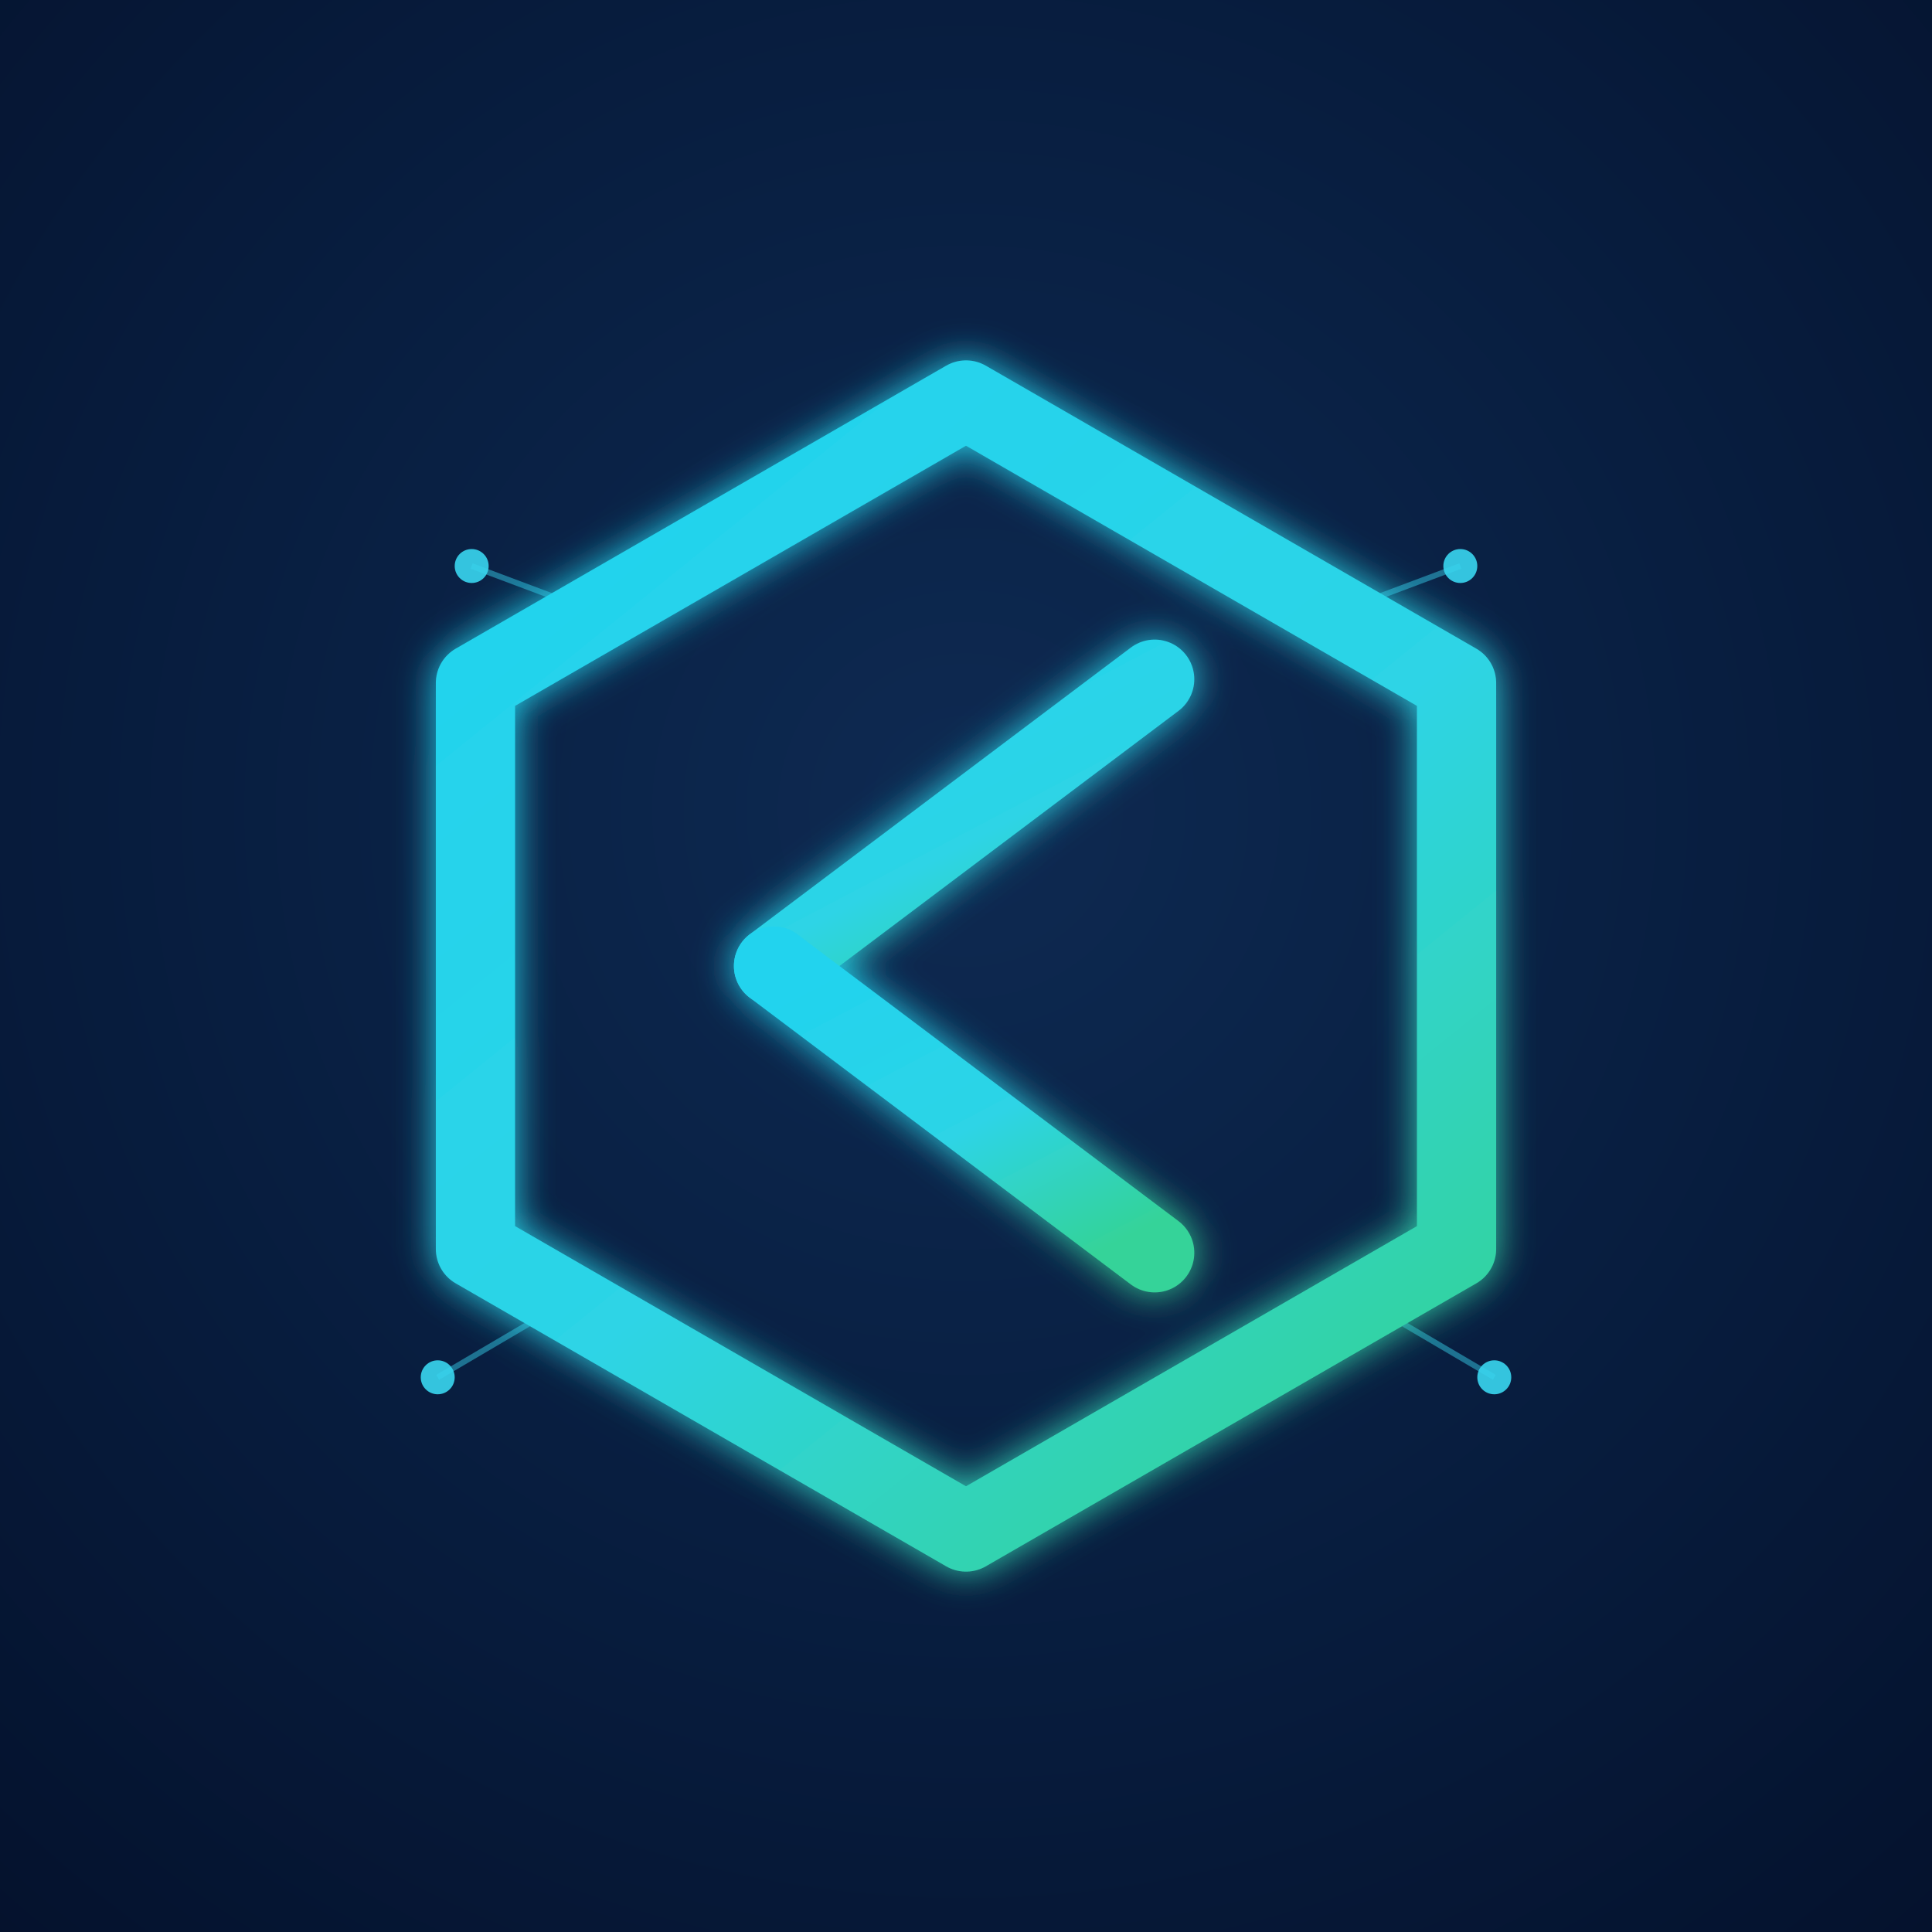
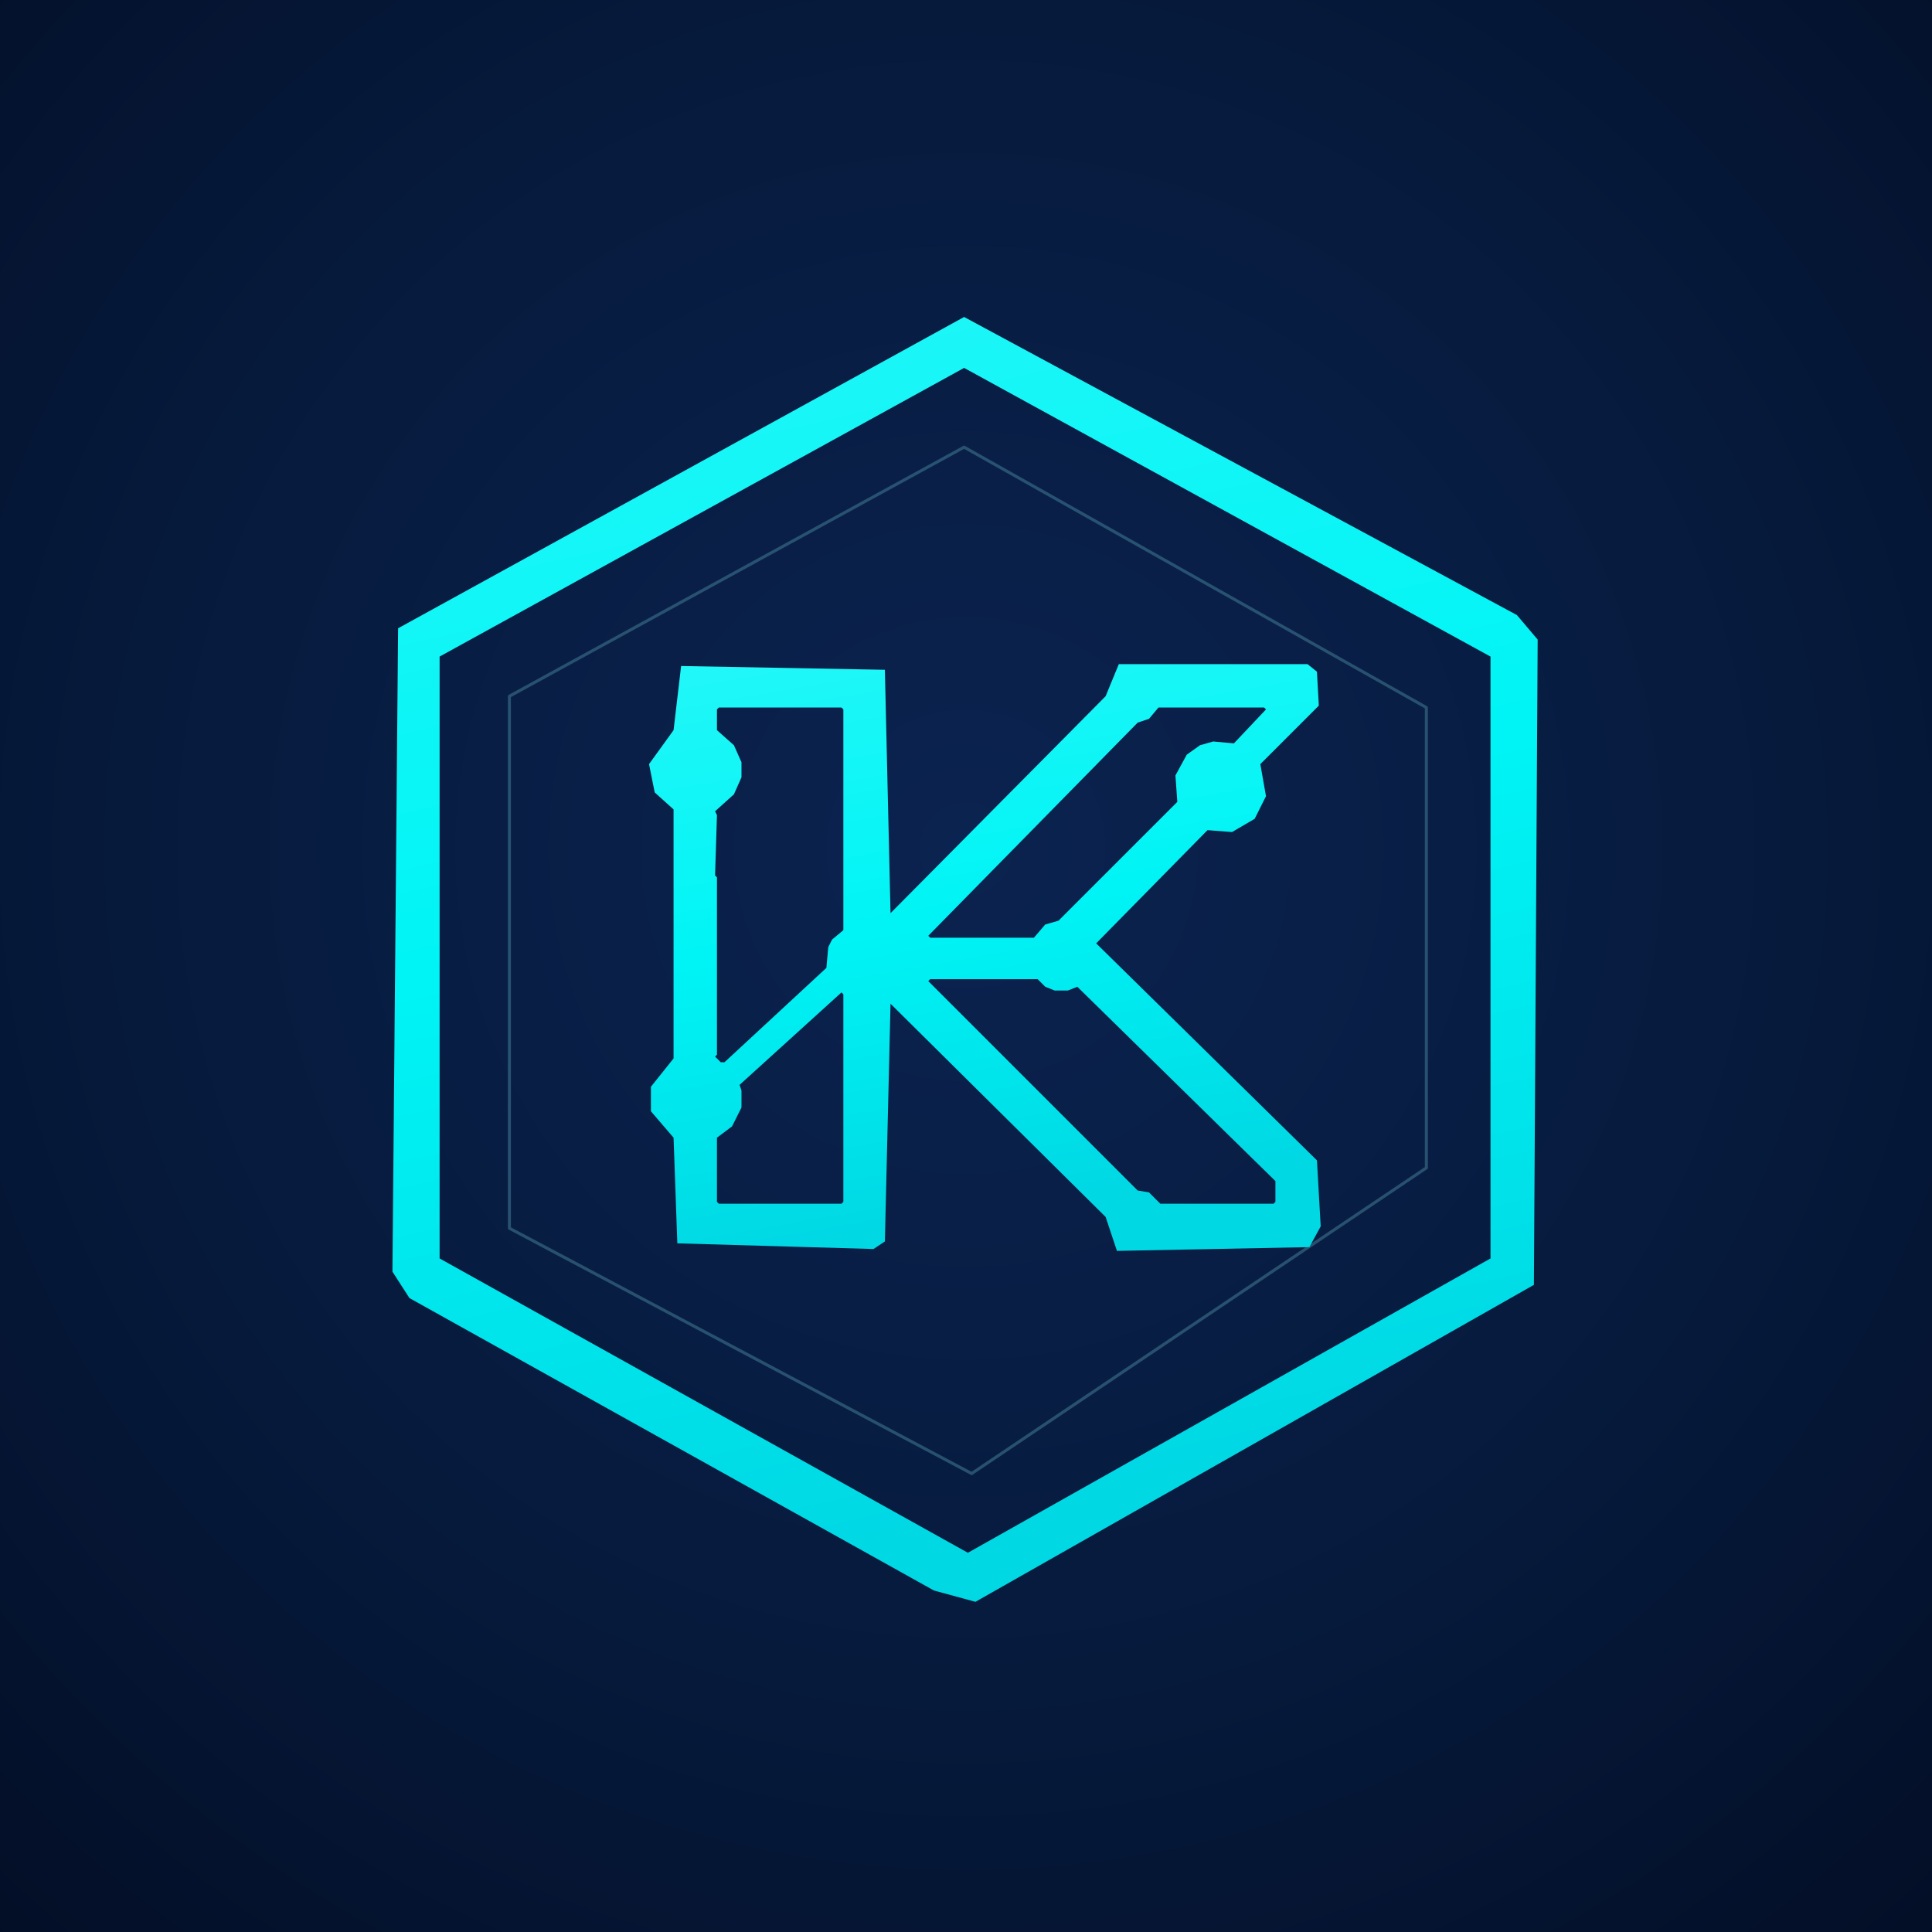
<svg xmlns="http://www.w3.org/2000/svg" width="1024" height="1024" viewBox="0 0 1024 1024" role="img" aria-label="Kevrai Omni">
  <defs>
-     <radialGradient id="bg" cx="0.5" cy="0.42" r="0.82">
-       <stop offset="0" stop-color="#0e2a52" />
-       <stop offset="0.55" stop-color="#071c3d" />
-       <stop offset="1" stop-color="#04102a" />
+     <radialGradient id="bg" cx="0.5" cy="0.44" r="0.78">
+       <stop offset="0" stop-color="#0B2350" />
+       <stop offset="0.55" stop-color="#061A3C" />
+       <stop offset="1" stop-color="#030D24" />
    </radialGradient>
-     <linearGradient id="accent" x1="0.15" y1="0" x2="0.85" y2="1">
-       <stop offset="0" stop-color="#22d3ee" />
-       <stop offset="0.55" stop-color="#2dd4e6" />
-       <stop offset="1" stop-color="#34d399" />
+     <linearGradient id="accent" x1="0" y1="0" x2="0.2" y2="1">
+       <stop offset="0" stop-color="#22F7F8" />
+       <stop offset="0.5" stop-color="#00F4F5" />
+       <stop offset="1" stop-color="#00D8E4" />
    </linearGradient>
-     <filter id="glow" x="-30%" y="-30%" width="160%" height="160%">
-       <feGaussianBlur stdDeviation="10" result="b" />
-       <feMerge>
-         <feMergeNode in="b" />
-         <feMergeNode in="SourceGraphic" />
-       </feMerge>
-     </filter>
  </defs>
  <rect width="1024" height="1024" fill="url(#bg)" />
-   <g stroke="#2fb6d4" stroke-width="3" opacity="0.55" fill="none">
-     <path d="M330 330 L250 300 M694 330 L774 300 M300 690 L232 730 M724 690 L792 730" />
-   </g>
-   <g fill="#38d6ef" opacity="0.9">
-     <circle cx="250" cy="300" r="9" />
-     <circle cx="774" cy="300" r="9" />
-     <circle cx="232" cy="730" r="9" />
-     <circle cx="792" cy="730" r="9" />
-   </g>
-   <g filter="url(#glow)" fill="none" stroke="url(#accent)" stroke-width="42" stroke-linejoin="round" stroke-linecap="round">
-     <path d="M512 212 L772 362 L772 662 L512 812 L252 662 L252 362 Z" />
-     <path d="M410 360 L410 664" />
-     <path d="M410 512 L612 360" />
-     <path d="M410 512 L612 664" />
+   <path d="M511 237 L756 375 L756 619 L515 781 L270 651 L270 369 Z" fill="none" stroke="#2E5A78" stroke-width="1.6" stroke-linejoin="round" opacity="0.85" />
+   <g fill="url(#accent)" fill-rule="evenodd">
+     <path d="M511 168 L211 333 L208 674 L217 688 L495 843 L517 849 L813 681 L815 339 L804 326 ZM511 195 L790 348 L790 667 L513 823 L233 667 L233 348 Z" />
+     <path d="M698 356 L693 352 L593 352 L586 369 L472 484 L469 355 L361 353 L357 387 L344 405 L347 420 L357 429 L357 561 L345 576 L345 589 L357 603 L359 659 L463 662 L469 658 L472 532 L586 645 L592 663 L694 661 L700 650 L698 615 L581 500 L640 440 L653 441 L665 434 L671 422 L668 405 L699 374 ZM446 526 L447 527 L447 637 L446 638 L381 638 L380 637 L380 603 L388 597 L393 587 L393 578 L392 575 ZM492 520 L493 519 L550 519 L554 523 L559 525 L566 525 L571 523 L676 626 L676 637 L675 638 L615 638 L609 632 L603 631 ZM671 376 L654 394 L643 393 L636 395 L629 400 L623 411 L624 425 L561 488 L554 490 L548 497 L493 497 L492 496 L603 383 L609 381 L614 375 L670 375 ZM446 375 L447 376 L447 493 L441 498 L439 502 L438 513 L384 563 L382 563 L379 560 L380 559 L380 465 L379 464 L380 432 L379 430 L389 421 L393 412 L393 404 L389 395 L380 387 L380 376 L381 375 Z" />
  </g>
</svg>
